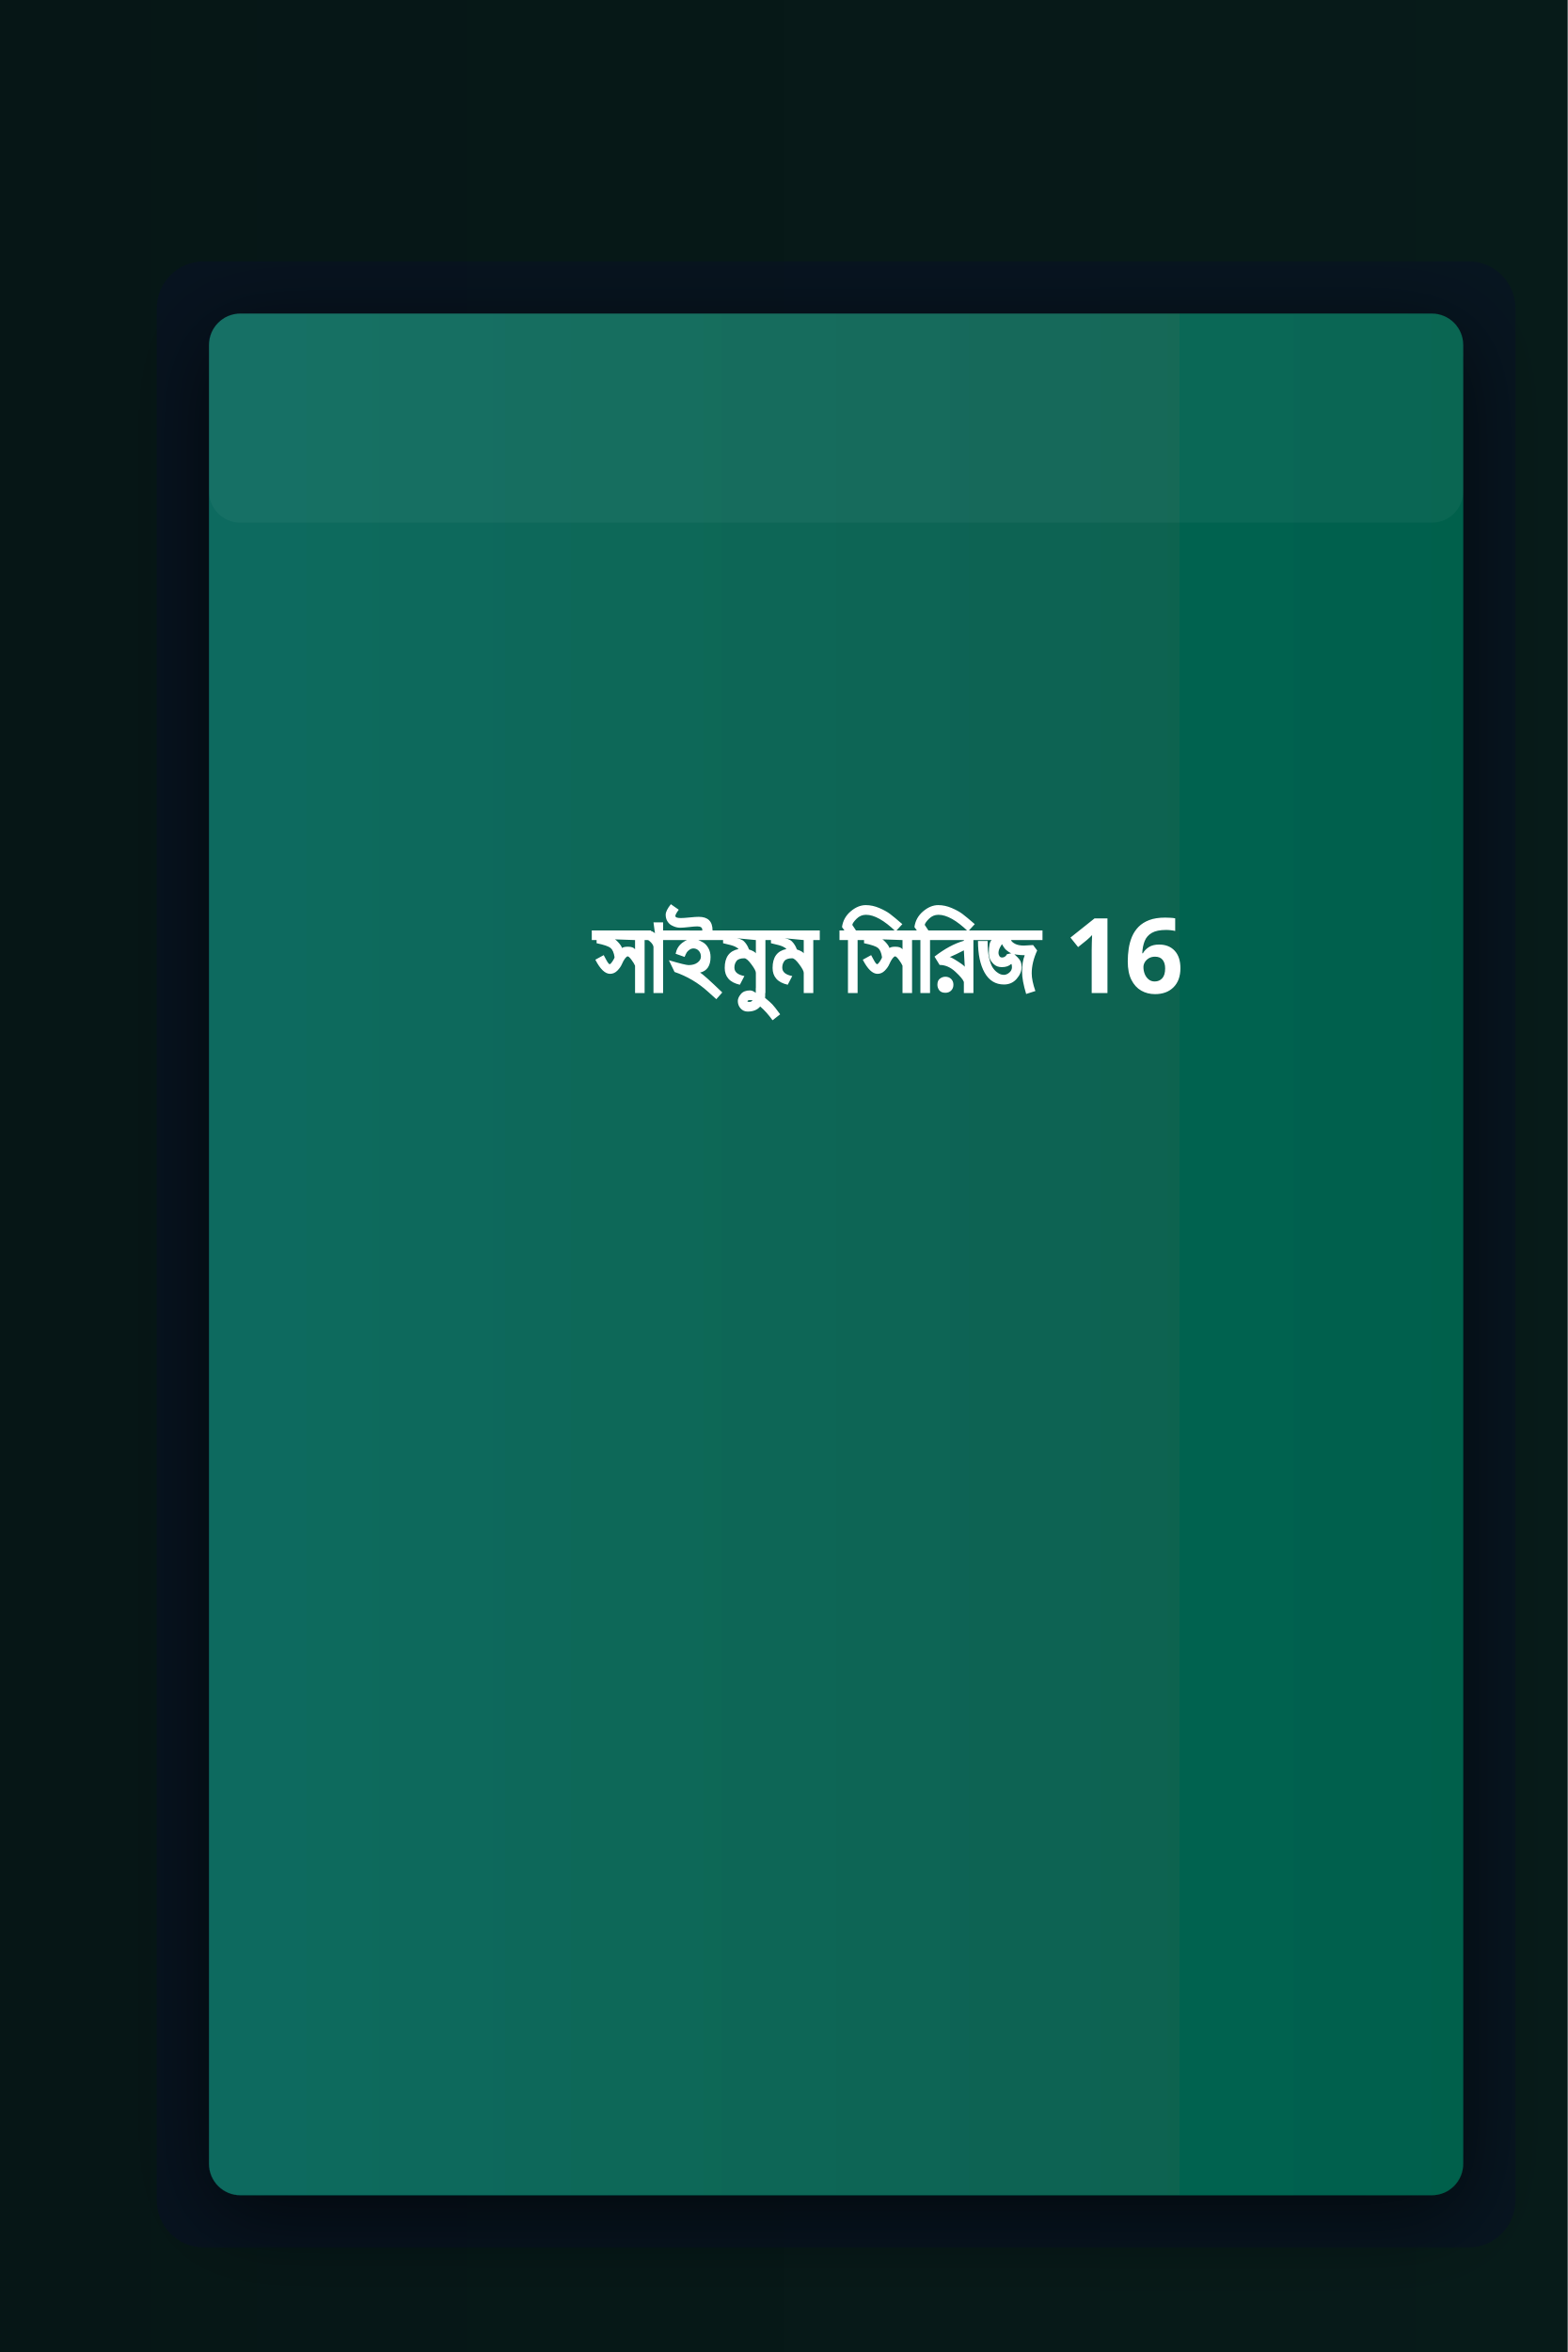
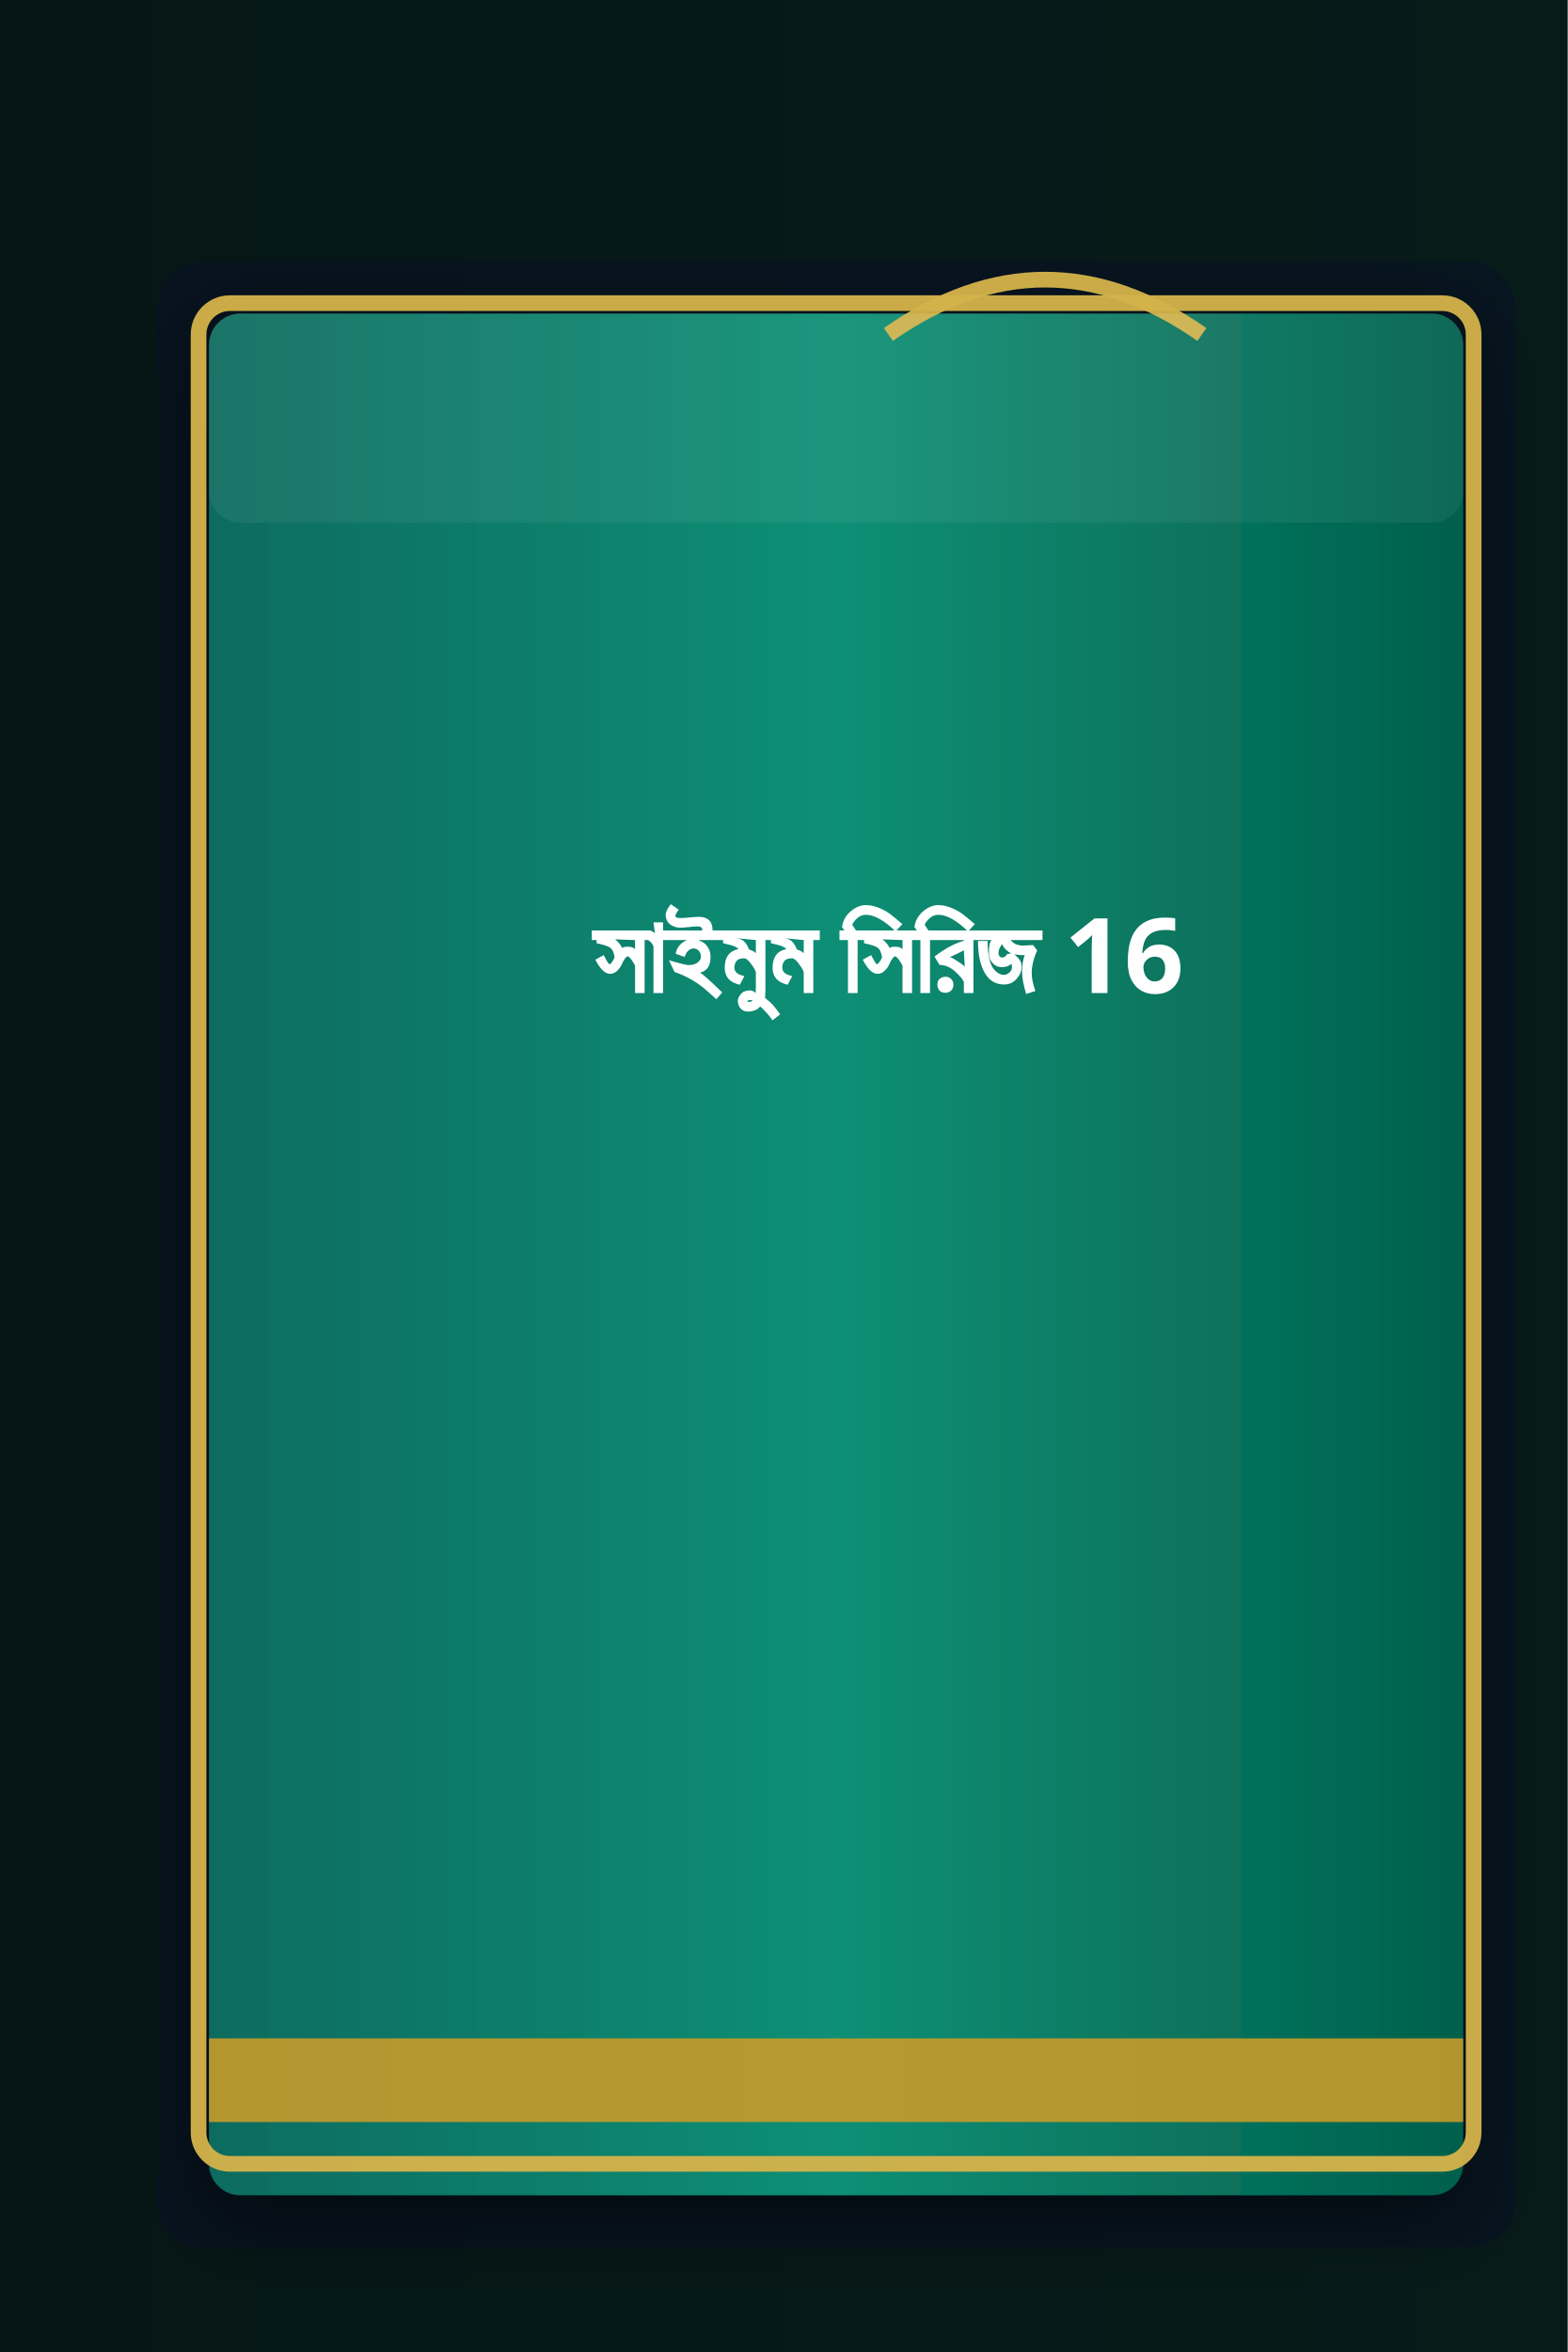
<svg xmlns="http://www.w3.org/2000/svg" width="600" height="900" viewBox="0 0 600 900">
  <defs>
    <linearGradient id="g" x1="0" x2="1">
      <stop offset="0%" stop-color="#061616" />
      <stop offset="100%" stop-color="#071b19" />
    </linearGradient>
    <linearGradient id="coverGrad" x1="0" x2="1">
      <stop offset="0%" stop-color="#0f6b5f" />
+       <stop offset="50%" stop-color="#0b8f75" />
      <stop offset="100%" stop-color="#04604c" />
    </linearGradient>
    <filter id="ds" x="-20%" y="-20%" width="140%" height="140%">
      <feDropShadow dx="0" dy="8" stdDeviation="16" flood-color="#000" flood-opacity="0.6" />
    </filter>
  </defs>
  <rect width="100%" height="100%" fill="url(#g)" />
  <g transform="translate(40,80)">
    <rect x="20" y="20" width="520" height="760" rx="18" fill="#071026" opacity="0.55" />
    <rect x="40" y="40" width="480" height="720" rx="12" fill="url(#coverGrad)" filter="url(#ds)" />
-     <rect x="40" y="40" width="480" height="80" rx="12" fill="rgba(255,255,255,0.04)" />
+     <rect x="36" y="36" width="488" height="712" rx="12" fill="none" stroke="#d4b24a" stroke-width="6" opacity="0.95" />
+     <path d="M300 48 C340 20 380 20 420 48" fill="none" stroke="#d4b24a" stroke-width="6" opacity="0.95" />
+     <rect x="40" y="700" width="480" height="32" fill="#c79b2a" opacity="0.9" />
+     <rect x="40" y="40" width="480" height="80" rx="12" fill="rgba(255,255,255,0.06)" />
    <text x="300" y="300" text-anchor="middle" fill="#ffffff" font-family="Noto Sans, Arial, sans-serif" style="font-weight:700;">
      <tspan x="300" dy="0" font-size="40" font-weight="700">সাইমুম সিরিজ 16</tspan>
    </text>
  </g>
</svg>
